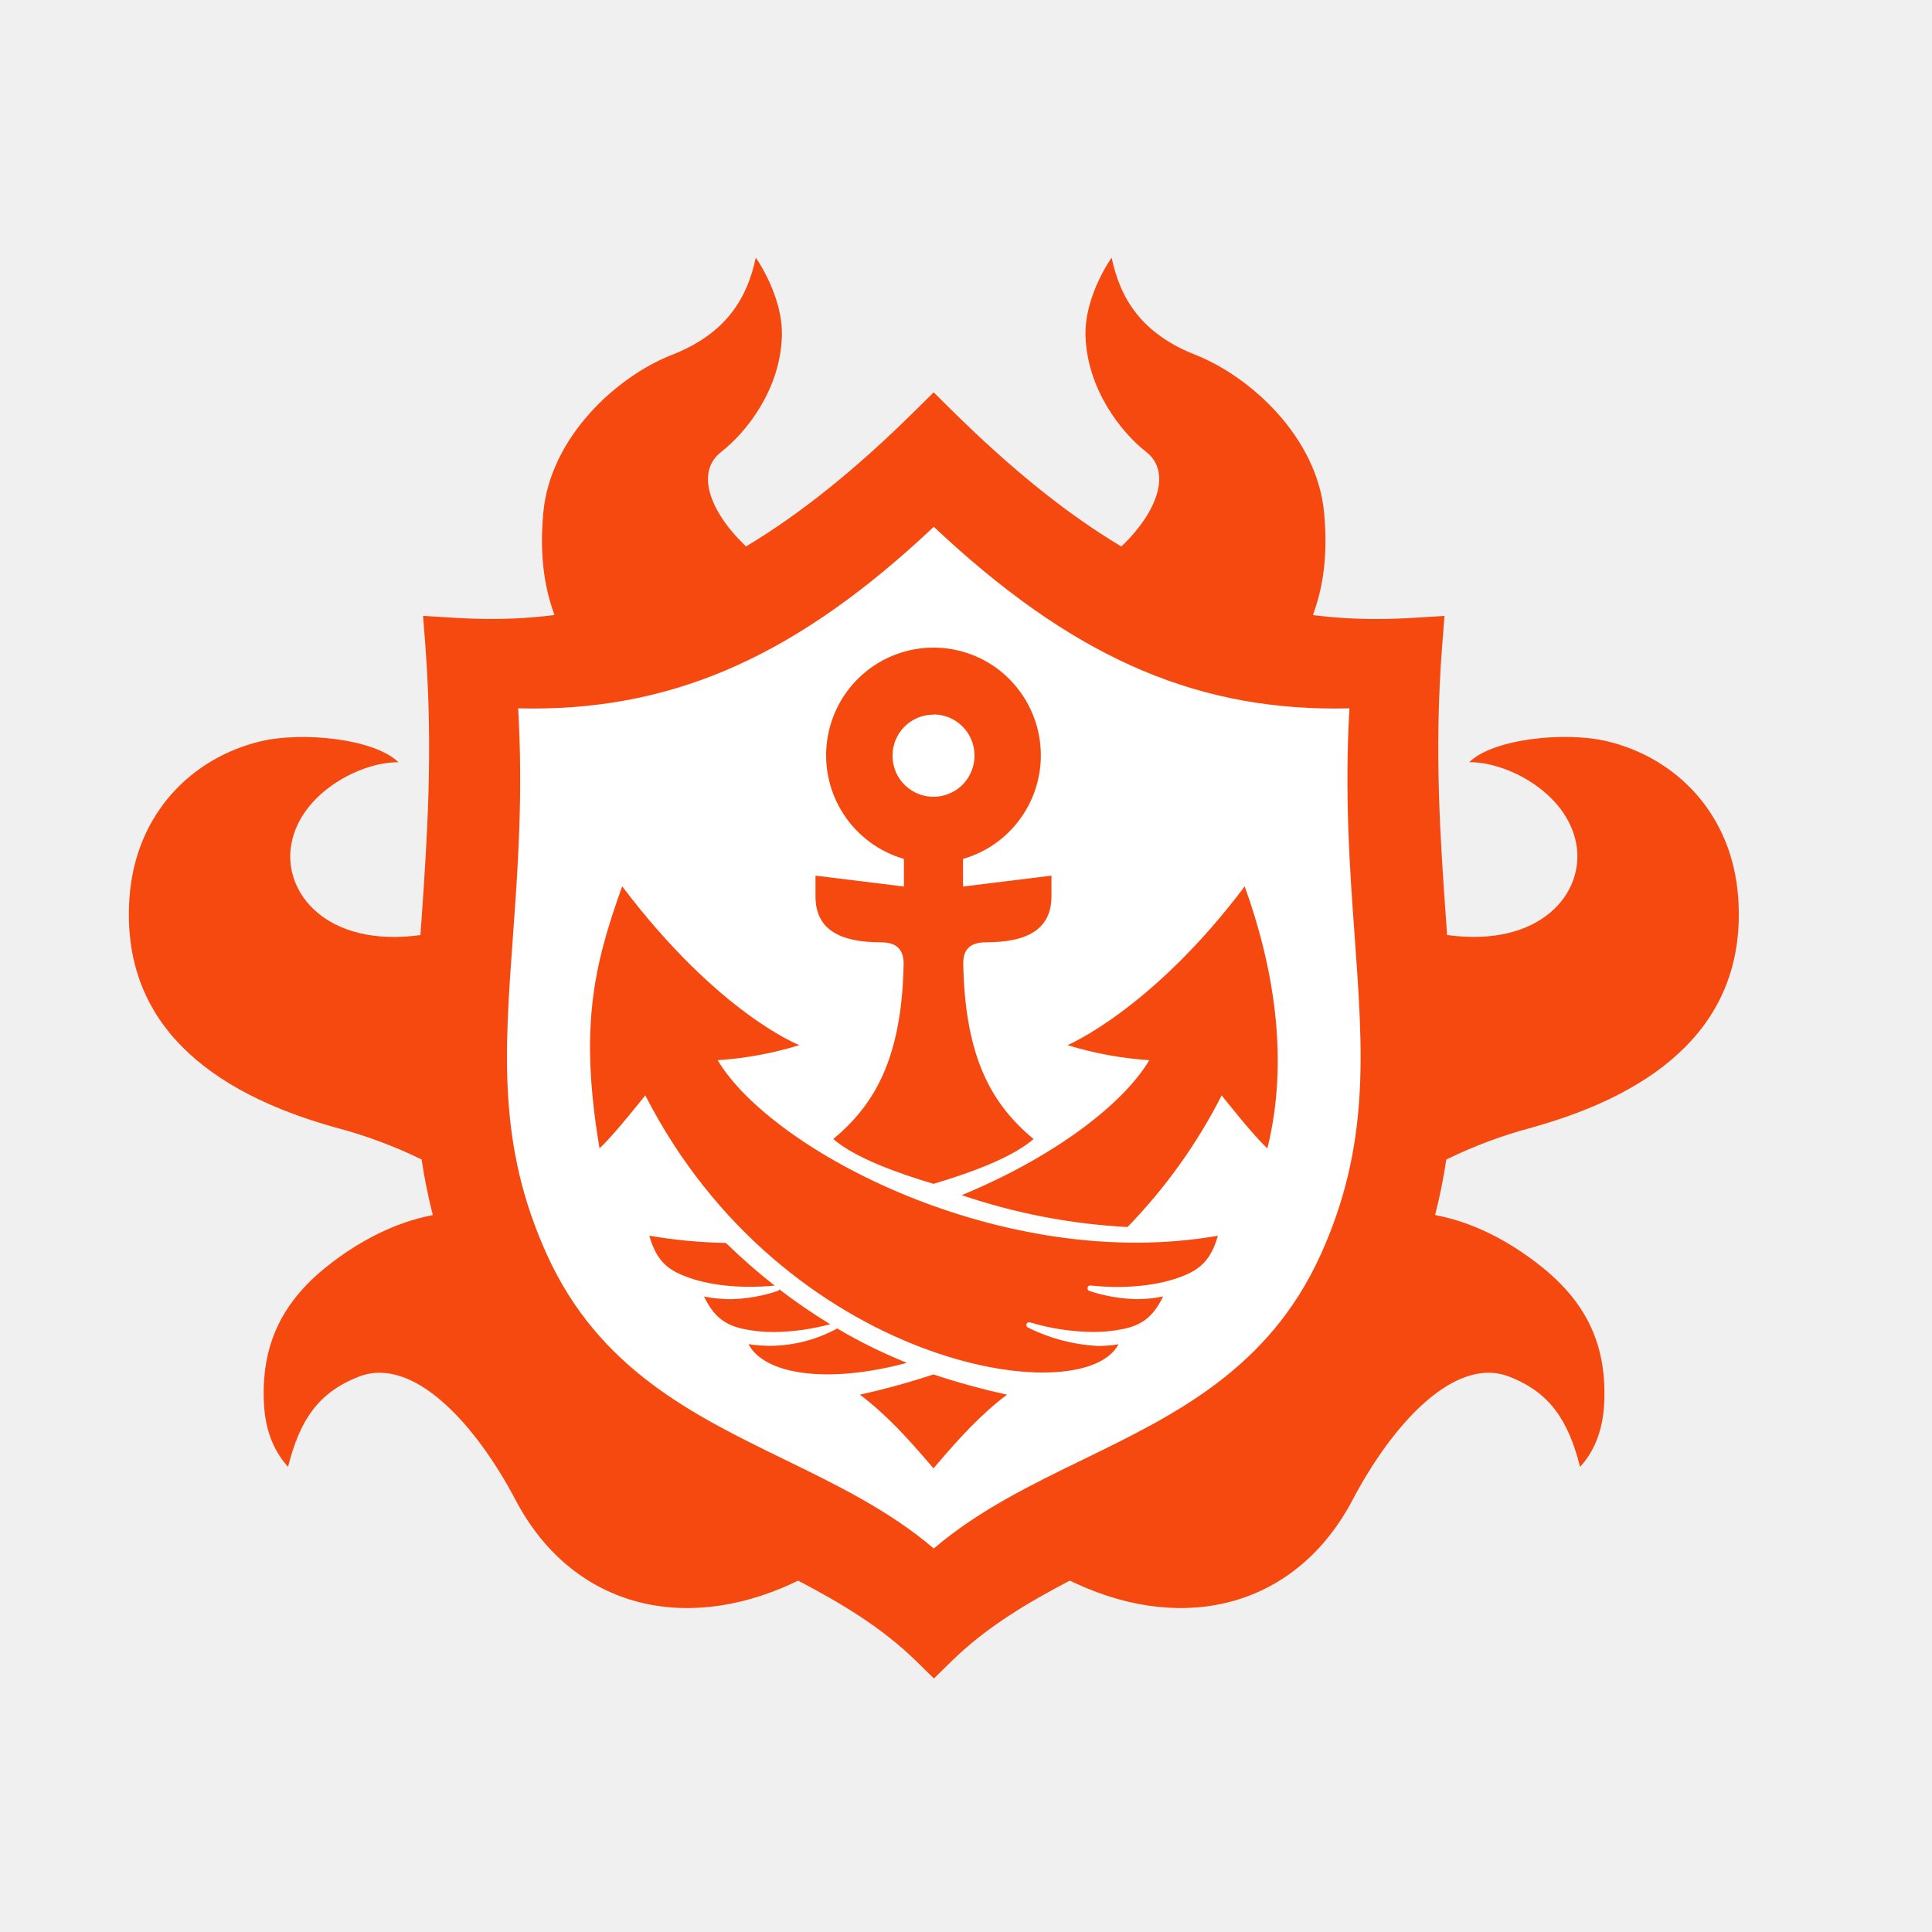
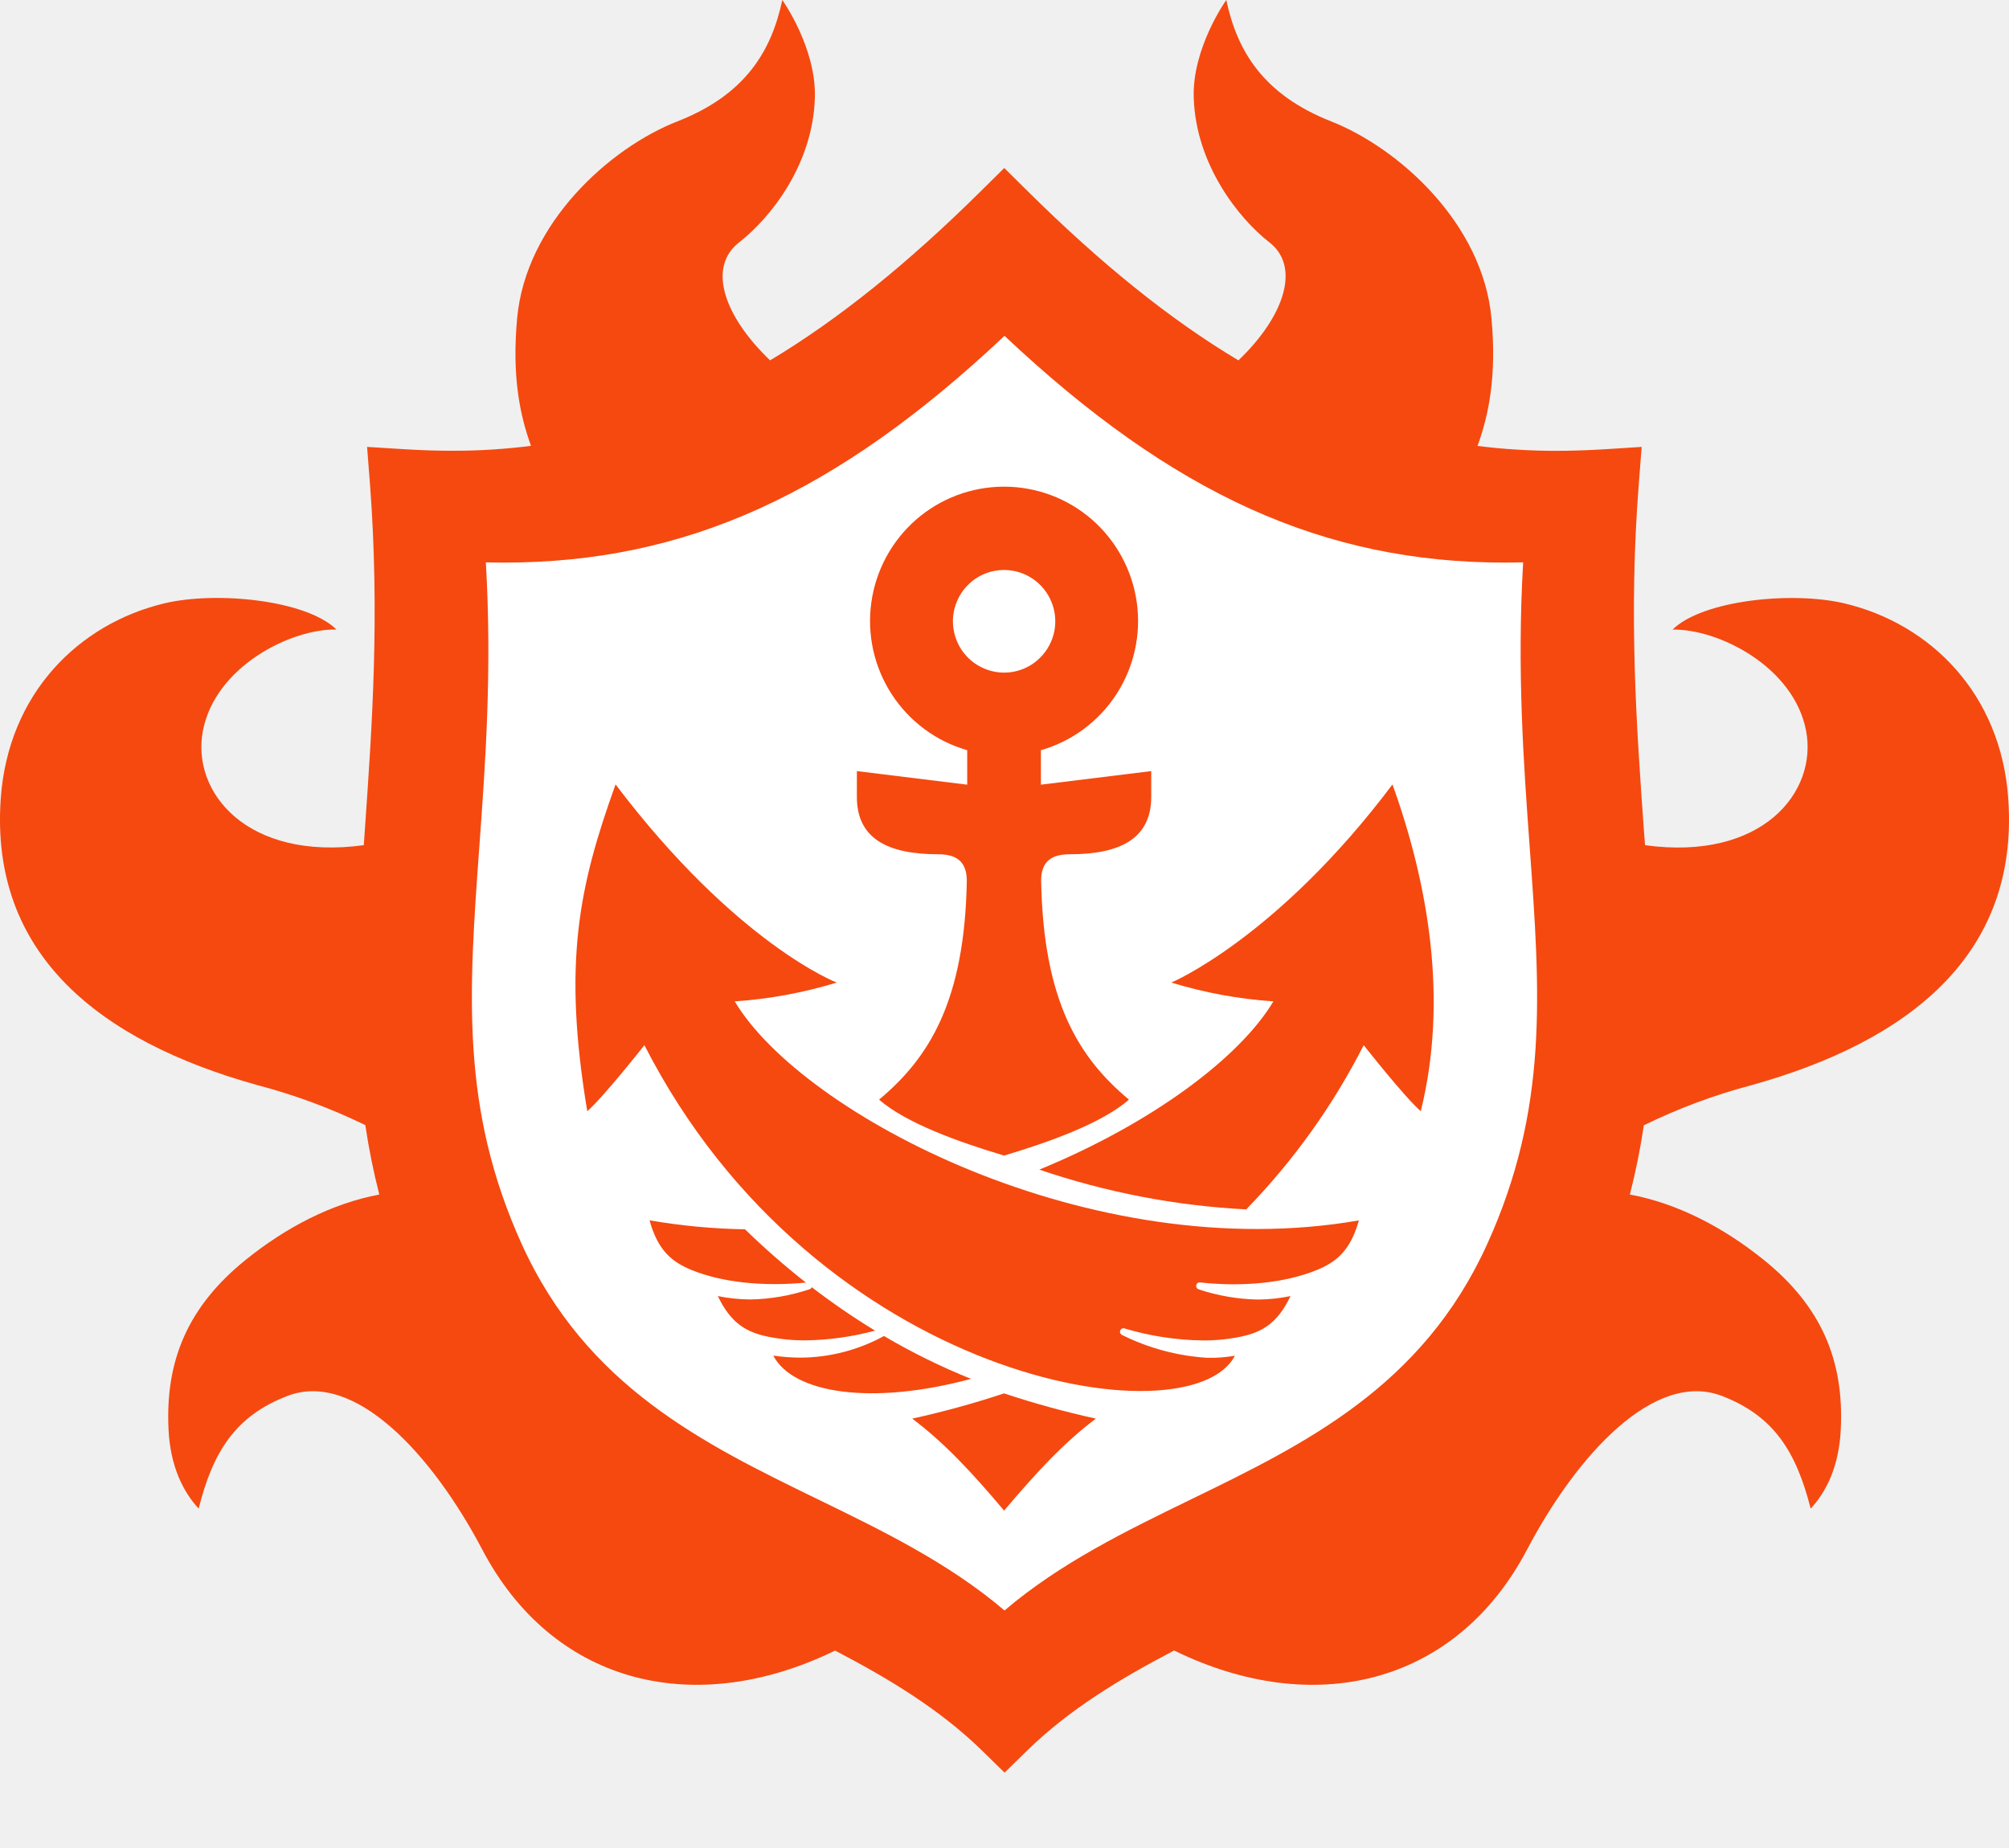
- <svg xmlns="http://www.w3.org/2000/svg" fill="none" height="30" viewBox="0 0 30 30" width="30">
-   <path d="m23.795 17.506c1.97-.549 3.33-1.63 3.196-3.562-.091-1.312-.971-2.18-2.037-2.434-.648-.154-1.765-.042-2.141.326.57-.011 1.509.46 1.662 1.26.146.766-.55 1.623-2.004 1.423-.005-.079-.011-.157-.017-.235-.087-1.227-.187-2.623-.061-4.245l.037-.475-.468.029c-.204.012-.404.019-.596.019-.327 0-.654-.02-.979-.061.143-.39.239-.878.174-1.586-.107-1.18-1.15-2.12-1.996-2.454-.847-.334-1.169-.877-1.304-1.51 0 0-.428.598-.405 1.222.028.826.557 1.495.943 1.795.385.3.194.913-.387 1.468-.856-.512-1.716-1.209-2.63-2.113l-.284-.281-.284.281c-.913.904-1.774 1.6-2.63 2.112-.58-.555-.78-1.161-.386-1.467.394-.307.917-.969.943-1.795.021-.624-.405-1.222-.405-1.222-.135.632-.458 1.179-1.304 1.51-.847.331-1.889 1.271-1.996 2.454-.064.708.032 1.196.174 1.585-.325.041-.651.062-.979.061-.191 0-.391-.007-.595-.019l-.467-.029.037.475c.122 1.625.024 3.019-.061 4.25-.006.078-.012.155-.017.232-1.454.199-2.149-.659-2.002-1.424.153-.797 1.092-1.27 1.662-1.259-.375-.368-1.493-.48-2.141-.326-1.066.255-1.946 1.122-2.037 2.434-.134 1.933 1.226 3.013 3.196 3.562.462.121.911.288 1.341.497.043.291.101.579.174.864-.59.111-1.159.408-1.658.808-.725.584-1.005 1.258-.965 2.11.021.465.183.782.375.991.178-.709.458-1.153 1.101-1.401.84-.326 1.806.728 2.431 1.914.866 1.647 2.579 2.09 4.296 1.298l.092-.044c.676.353 1.305.733 1.827 1.243l.282.276.282-.276c.523-.511 1.151-.89 1.829-1.244.031.015.061.031.094.045 1.713.792 3.429.348 4.296-1.298.624-1.186 1.59-2.24 2.431-1.914.641.248.921.692 1.101 1.401.194-.209.354-.526.375-.991.04-.853-.24-1.526-.965-2.11-.5-.401-1.069-.699-1.661-.809.073-.284.131-.572.174-.862.429-.21.877-.377 1.339-.499z" fill="#f54910" />
-   <path d="m8.046 10.999c.078 1.35-.006 2.505-.081 3.537-.132 1.821-.237 3.259.527 4.945.806 1.779 2.272 2.491 3.689 3.182.802.39 1.629.793 2.319 1.382.69-.59 1.517-.992 2.319-1.382 1.418-.69 2.884-1.403 3.689-3.182.763-1.686.659-3.124.527-4.945-.075-1.032-.159-2.189-.081-3.537-.076 0-.152.003-.226.003-2.254 0-4.13-.847-6.228-2.822-2.097 1.977-3.976 2.822-6.228 2.822-.075 0-.15-.001-.226-.003z" fill="#fff" />
-   <g fill="#f54910">
-     <path d="m13.352 21.656c.4.301.743.672 1.143 1.145.4-.473.742-.844 1.142-1.145-.386-.084-.767-.189-1.143-.314-.375.124-.756.229-1.142.314z" />
-     <path d="m12.889 20.561c-.272-.166-.535-.346-.788-.54-.002.006-.006.012-.011.016-.005.004-.01.008-.017.01-.237.079-.484.122-.734.127-.137-.001-.273-.015-.407-.042.164.344.36.45.617.505.155.032.314.048.472.047.293-.004.584-.045.867-.121z" />
-     <path d="m12.029 19.963c-.264-.207-.518-.429-.758-.663-.398-.007-.796-.044-1.188-.112.105.379.281.52.53.62.377.153.881.205 1.417.155z" />
-     <path d="m13 20.628c-.317.174-.671.266-1.032.27-.116-0-.231-.009-.345-.026.245.472 1.223.623 2.459.29-.374-.15-.736-.329-1.083-.534z" />
-     <path d="m11.143 16.463c.431-.029.857-.107 1.27-.234 0 0-1.247-.478-2.752-2.466-.454 1.263-.661 2.215-.352 4.067.203-.177.711-.822.711-.822 2.146 4.2 6.794 4.935 7.348 3.865-.114.02-.23.029-.346.026-.369-.023-.73-.12-1.061-.285-.009-.005-.017-.013-.021-.024-.004-.01-.004-.021-0-.031.004-.01.011-.018.021-.023s.021-.006.031-.003c.318.096.647.146.979.15.158.001.316-.015.472-.047.258-.055.453-.161.618-.505-.134.028-.27.042-.407.042-.251-.005-.5-.048-.738-.127-.01-.003-.019-.01-.024-.019-.005-.009-.007-.02-.005-.031.002-.011.007-.02.016-.027.009-.007.019-.009.03-.008.545.058 1.062.004 1.448-.152.248-.101.424-.242.53-.62-3.332.58-6.93-1.318-7.767-2.726z" />
-     <path d="m13.674 14.632c.233 0 .355.095.358.328-.027 1.499-.468 2.205-1.093 2.727.338.292.988.526 1.556.696.567-.169 1.217-.404 1.554-.696-.625-.521-1.065-1.227-1.092-2.727 0-.233.122-.328.358-.328.636 0 1.012-.202 1.012-.715v-.32l-1.373.169v-.429c.387-.111.72-.358.939-.697.219-.338.309-.744.253-1.144-.056-.399-.254-.765-.557-1.03-.303-.265-.692-.41-1.094-.41s-.791.146-1.094.41c-.303.265-.501.63-.557 1.03-.056.399.034.806.253 1.144.219.338.553.586.939.697v.429l-1.373-.169v.32c-.001.514.374.715 1.01.715zm.822-3.538c.126 0 .249.037.354.108s.186.17.234.287c.048.117.061.245.036.369-.025.124-.085.238-.174.327s-.203.15-.326.175c-.123.025-.252.012-.368-.036-.116-.049-.216-.13-.286-.235s-.107-.229-.107-.355c0-.084.016-.167.048-.244s.079-.148.138-.207c.059-.059.129-.106.207-.138.077-.032.16-.049.244-.048z" />
-     <path d="m19.328 13.763c-1.44 1.915-2.752 2.466-2.752 2.466.413.127.839.205 1.27.234-.415.698-1.509 1.517-2.913 2.095.832.283 1.698.45 2.575.495.587-.604 1.08-1.293 1.462-2.044 0 0 .507.645.71.822.34-1.371.102-2.805-.352-4.067z" />
+ <svg xmlns="http://www.w3.org/2000/svg" width="25" height="23" viewBox="0 0 25 23" fill="none">
+   <g clip-path="url(#clip0_7_112)">
+     <path d="M21.795 13.506C23.765 12.957 25.125 11.876 24.991 9.943C24.9 8.631 24.02 7.764 22.954 7.51C22.306 7.356 21.189 7.467 20.813 7.836C21.383 7.825 22.322 8.296 22.475 9.095C22.621 9.861 21.924 10.719 20.471 10.519C20.465 10.44 20.46 10.362 20.453 10.283C20.366 9.056 20.266 7.66 20.392 6.038L20.429 5.562L19.961 5.592C19.757 5.604 19.557 5.611 19.365 5.611C19.038 5.611 18.711 5.591 18.386 5.55C18.529 5.159 18.625 4.672 18.56 3.964C18.453 2.783 17.41 1.844 16.563 1.51C15.717 1.176 15.394 0.632 15.26 0C15.26 0 14.832 0.598 14.855 1.222C14.883 2.048 15.412 2.717 15.797 3.017C16.183 3.317 15.991 3.93 15.411 4.485C14.555 3.974 13.694 3.277 12.781 2.372L12.497 2.091L12.213 2.372C11.3 3.276 10.439 3.972 9.583 4.485C9.003 3.929 8.803 3.324 9.197 3.017C9.591 2.71 10.114 2.048 10.14 1.222C10.162 0.598 9.735 0 9.735 0C9.601 0.632 9.278 1.179 8.431 1.51C7.585 1.841 6.542 2.781 6.435 3.964C6.37 4.672 6.466 5.159 6.608 5.549C6.284 5.59 5.957 5.611 5.63 5.61C5.438 5.61 5.238 5.604 5.035 5.591L4.568 5.562L4.605 6.037C4.727 7.662 4.629 9.057 4.543 10.287C4.537 10.365 4.532 10.441 4.527 10.519C3.073 10.717 2.378 9.86 2.525 9.095C2.678 8.297 3.617 7.824 4.187 7.835C3.812 7.467 2.694 7.355 2.046 7.509C0.98 7.764 0.1 8.631 0.009 9.943C-0.125 11.876 1.235 12.957 3.205 13.506C3.667 13.627 4.116 13.794 4.546 14.003C4.589 14.294 4.647 14.582 4.72 14.867C4.129 14.978 3.56 15.275 3.062 15.676C2.337 16.259 2.057 16.934 2.097 17.785C2.118 18.25 2.28 18.568 2.472 18.776C2.65 18.067 2.93 17.623 3.573 17.375C4.412 17.049 5.379 18.103 6.003 19.289C6.87 20.936 8.583 21.379 10.299 20.587L10.392 20.543C11.068 20.896 11.696 21.276 12.219 21.786L12.501 22.062L12.783 21.786C13.306 21.275 13.934 20.896 14.611 20.542C14.642 20.557 14.673 20.572 14.705 20.587C16.418 21.379 18.134 20.936 19.001 19.289C19.625 18.103 20.591 17.049 21.431 17.375C22.073 17.623 22.352 18.067 22.532 18.776C22.726 18.568 22.886 18.25 22.907 17.785C22.947 16.933 22.668 16.259 21.943 15.676C21.443 15.274 20.874 14.977 20.282 14.867C20.355 14.582 20.413 14.295 20.456 14.005C20.885 13.795 21.333 13.628 21.795 13.506Z" fill="#F54910" />
+     <path d="M6.046 6.999C6.124 8.348 6.04 9.504 5.965 10.536C5.833 12.356 5.728 13.795 6.491 15.481C7.297 17.26 8.763 17.972 10.181 18.662C10.983 19.052 11.81 19.455 12.5 20.044C13.19 19.455 14.017 19.052 14.819 18.662C16.237 17.972 17.703 17.259 18.508 15.481C19.272 13.795 19.167 12.356 19.035 10.536C18.96 9.504 18.876 8.346 18.954 6.999C18.878 6.999 18.802 7.002 18.728 7.002C16.474 7.002 14.598 6.155 12.5 4.18C10.402 6.157 8.524 7.002 6.272 7.002C6.197 7.002 6.122 7.001 6.046 6.999Z" fill="white" />
+     <path d="M11.352 17.656C11.752 17.957 12.096 18.327 12.495 18.801C12.895 18.328 13.237 17.957 13.637 17.656C13.251 17.571 12.87 17.467 12.494 17.342C12.12 17.466 11.738 17.571 11.352 17.656Z" fill="#F54910" />
+     <path d="M10.889 16.561C10.617 16.395 10.354 16.214 10.101 16.02C10.099 16.026 10.095 16.032 10.091 16.036C10.086 16.041 10.08 16.044 10.074 16.046C9.837 16.125 9.59 16.168 9.34 16.173C9.203 16.172 9.067 16.158 8.933 16.131C9.097 16.475 9.293 16.58 9.551 16.635C9.706 16.667 9.864 16.683 10.023 16.682C10.316 16.678 10.607 16.637 10.889 16.561Z" fill="#F54910" />
+     <path d="M10.029 15.963C9.765 15.756 9.512 15.534 9.271 15.3C8.873 15.293 8.475 15.256 8.083 15.188C8.187 15.567 8.364 15.708 8.612 15.809C8.99 15.961 9.493 16.014 10.029 15.963Z" fill="#F54910" />
+     <path d="M11 16.628C10.684 16.801 10.329 16.894 9.968 16.897C9.853 16.897 9.738 16.888 9.623 16.872C9.868 17.343 10.847 17.495 12.083 17.161C11.709 17.011 11.347 16.832 11 16.628Z" fill="#F54910" />
+     <path d="M9.143 12.463C9.573 12.434 9.999 12.355 10.412 12.229C10.412 12.229 9.166 11.751 7.66 9.763C7.206 11.025 6.999 11.977 7.308 13.83C7.511 13.653 8.019 13.008 8.019 13.008C10.165 17.208 14.813 17.943 15.367 16.873C15.253 16.893 15.138 16.902 15.022 16.899C14.653 16.876 14.292 16.779 13.961 16.614C13.951 16.609 13.944 16.601 13.94 16.59C13.936 16.581 13.936 16.57 13.94 16.559C13.944 16.549 13.951 16.541 13.96 16.536C13.97 16.531 13.981 16.53 13.991 16.533C14.309 16.628 14.638 16.679 14.97 16.683C15.128 16.684 15.286 16.668 15.441 16.636C15.7 16.581 15.895 16.475 16.059 16.131C15.925 16.159 15.789 16.173 15.652 16.174C15.402 16.169 15.153 16.126 14.915 16.047C14.905 16.043 14.896 16.036 14.891 16.027C14.885 16.018 14.884 16.007 14.886 15.996C14.888 15.986 14.893 15.976 14.902 15.969C14.91 15.963 14.921 15.96 14.932 15.961C15.477 16.02 15.994 15.965 16.38 15.809C16.628 15.709 16.804 15.567 16.91 15.189C13.577 15.769 9.98 13.87 9.143 12.463Z" fill="#F54910" />
+     <path d="M11.674 10.632C11.907 10.632 12.029 10.726 12.031 10.96C12.005 12.458 11.563 13.165 10.939 13.686C11.277 13.979 11.927 14.213 12.495 14.382C13.062 14.213 13.712 13.979 14.049 13.686C13.424 13.165 12.983 12.46 12.956 10.96C12.956 10.726 13.079 10.632 13.314 10.632C13.95 10.632 14.326 10.43 14.326 9.917V9.597L12.953 9.766V9.337C13.34 9.226 13.673 8.979 13.893 8.64C14.112 8.302 14.202 7.896 14.146 7.497C14.09 7.097 13.892 6.732 13.589 6.467C13.285 6.202 12.897 6.057 12.495 6.057C12.092 6.057 11.704 6.202 11.4 6.467C11.097 6.732 10.899 7.097 10.843 7.497C10.787 7.896 10.877 8.302 11.096 8.64C11.316 8.979 11.649 9.226 12.036 9.337V9.766L10.663 9.597V9.917C10.662 10.431 11.037 10.632 11.674 10.632ZM12.495 7.094C12.621 7.094 12.744 7.131 12.849 7.202C12.954 7.272 13.035 7.372 13.083 7.488C13.132 7.605 13.144 7.734 13.12 7.857C13.095 7.981 13.034 8.095 12.945 8.184C12.856 8.274 12.742 8.335 12.619 8.359C12.495 8.384 12.367 8.371 12.251 8.322C12.135 8.274 12.035 8.192 11.965 8.087C11.896 7.982 11.858 7.858 11.858 7.732C11.858 7.648 11.875 7.565 11.907 7.488C11.939 7.41 11.986 7.34 12.045 7.281C12.104 7.221 12.174 7.174 12.252 7.142C12.329 7.11 12.412 7.094 12.495 7.094Z" fill="#F54910" />
+     <path d="M17.328 9.763C15.888 11.678 14.576 12.229 14.576 12.229C14.989 12.355 15.415 12.434 15.846 12.463C15.43 13.161 14.337 13.98 12.933 14.557C13.764 14.84 14.631 15.007 15.508 15.052C16.095 14.448 16.588 13.759 16.97 13.008C16.97 13.008 17.477 13.653 17.68 13.83C18.02 12.459 17.782 11.025 17.328 9.763Z" fill="#F54910" />
  </g>
+   <defs>
+     <clipPath id="clip0_7_112">
+       <rect width="25" height="23" fill="white" />
+     </clipPath>
+   </defs>
</svg>
